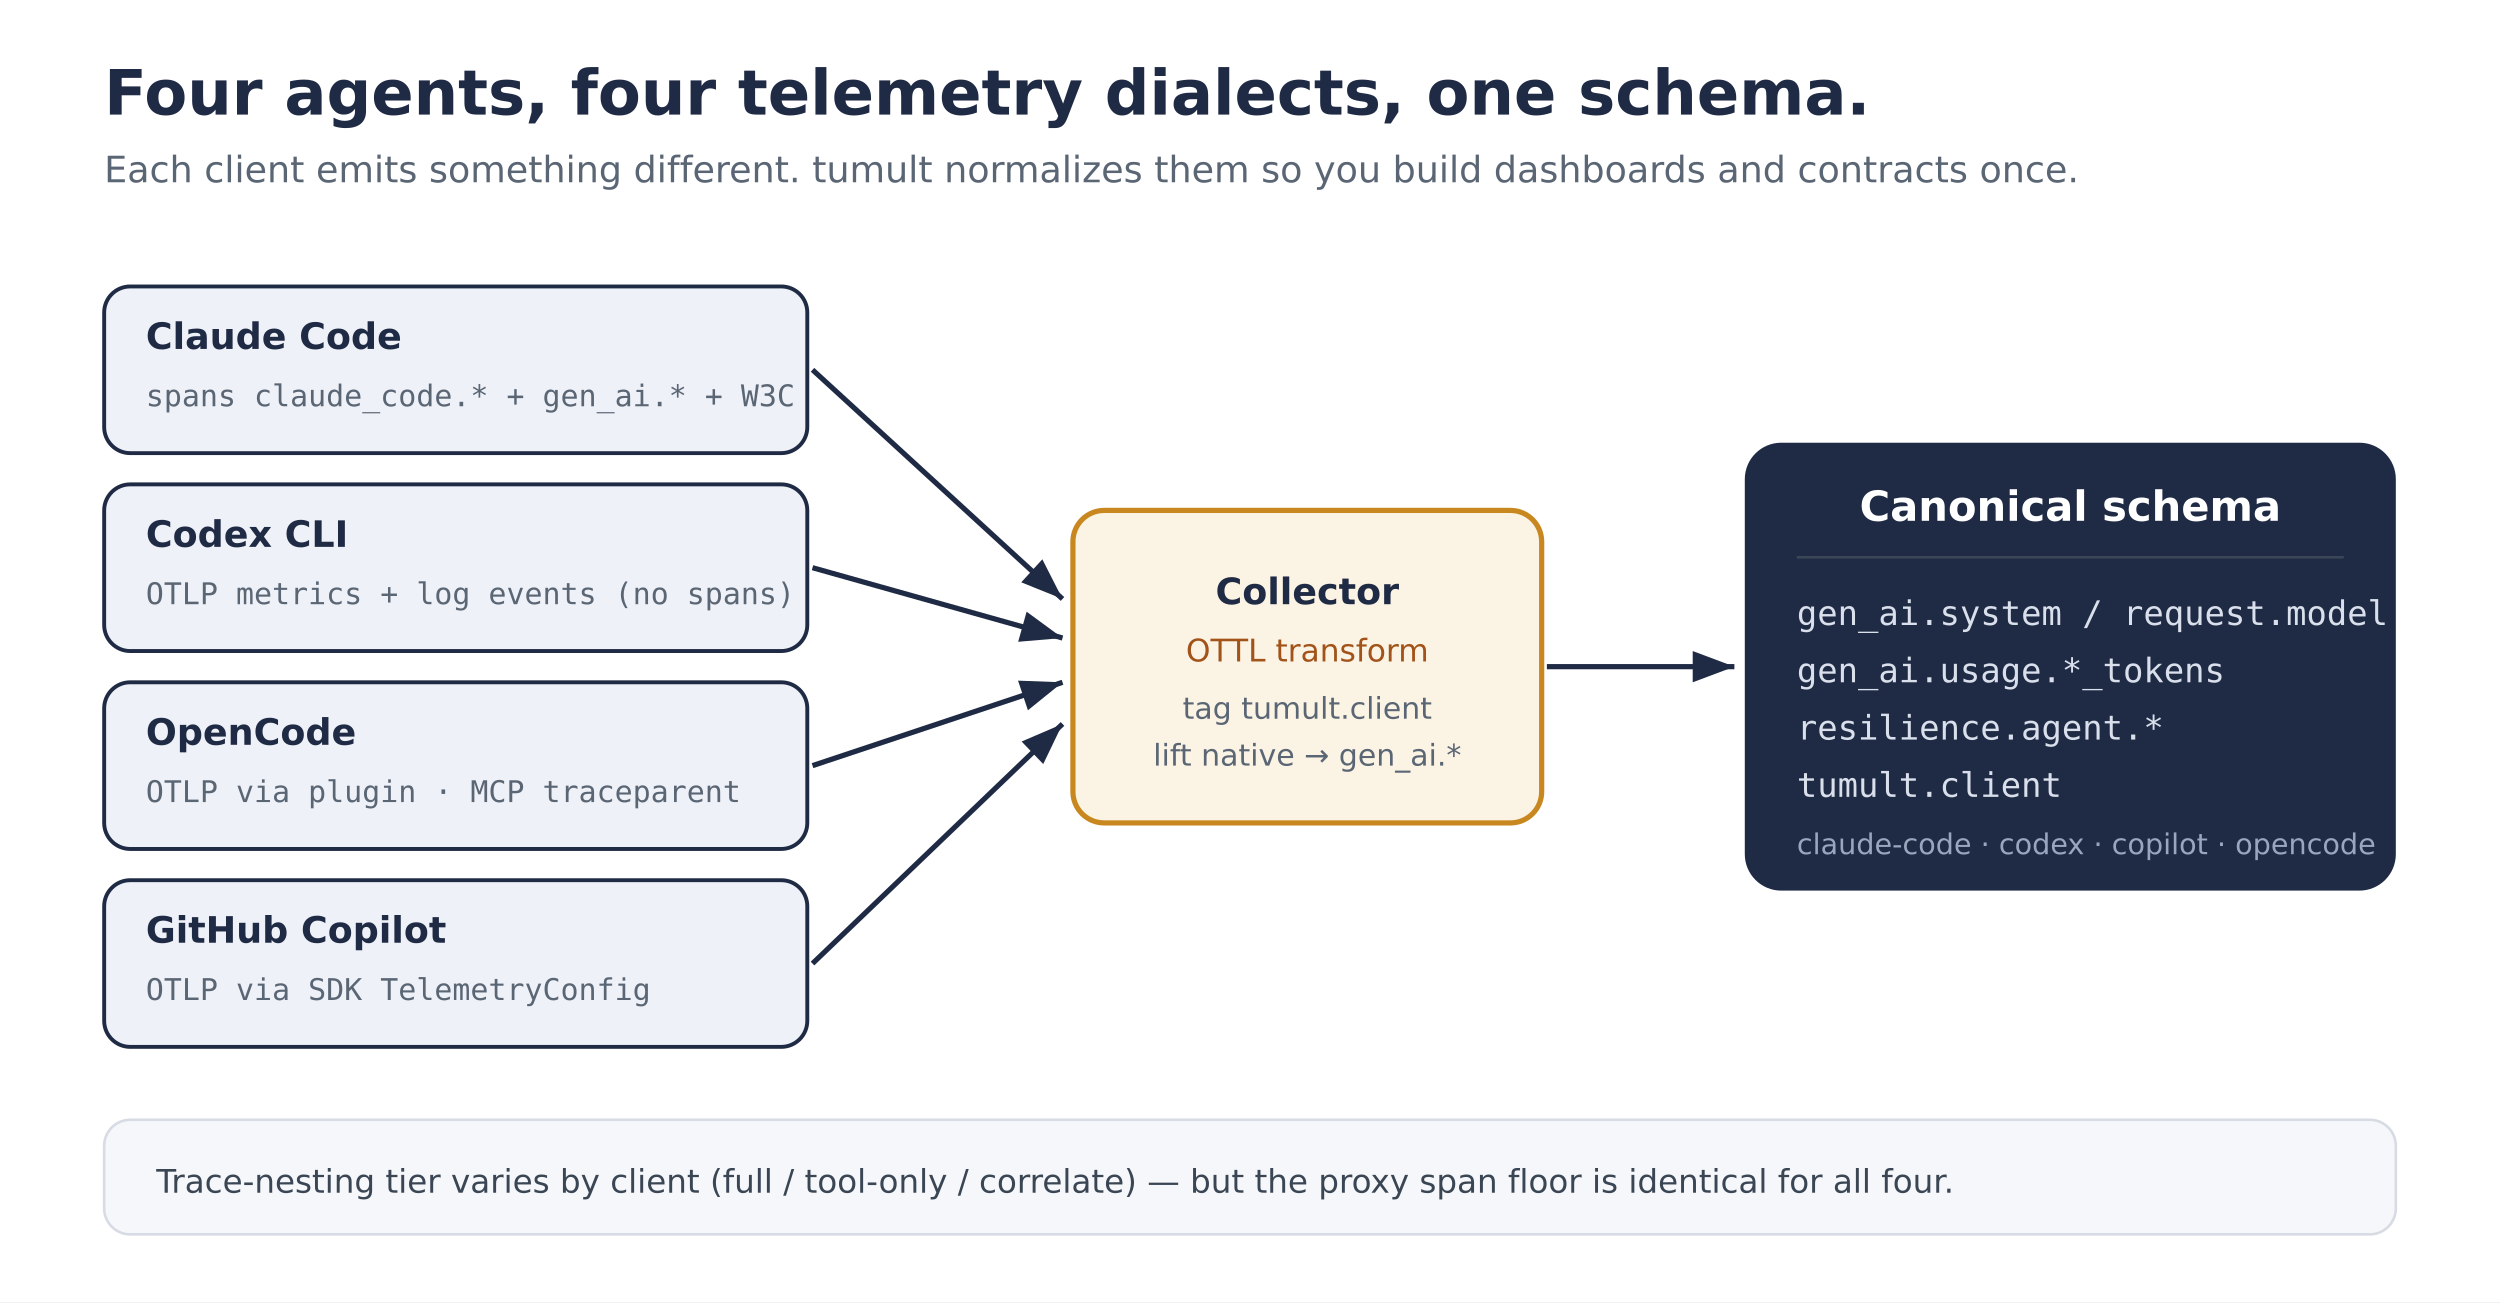
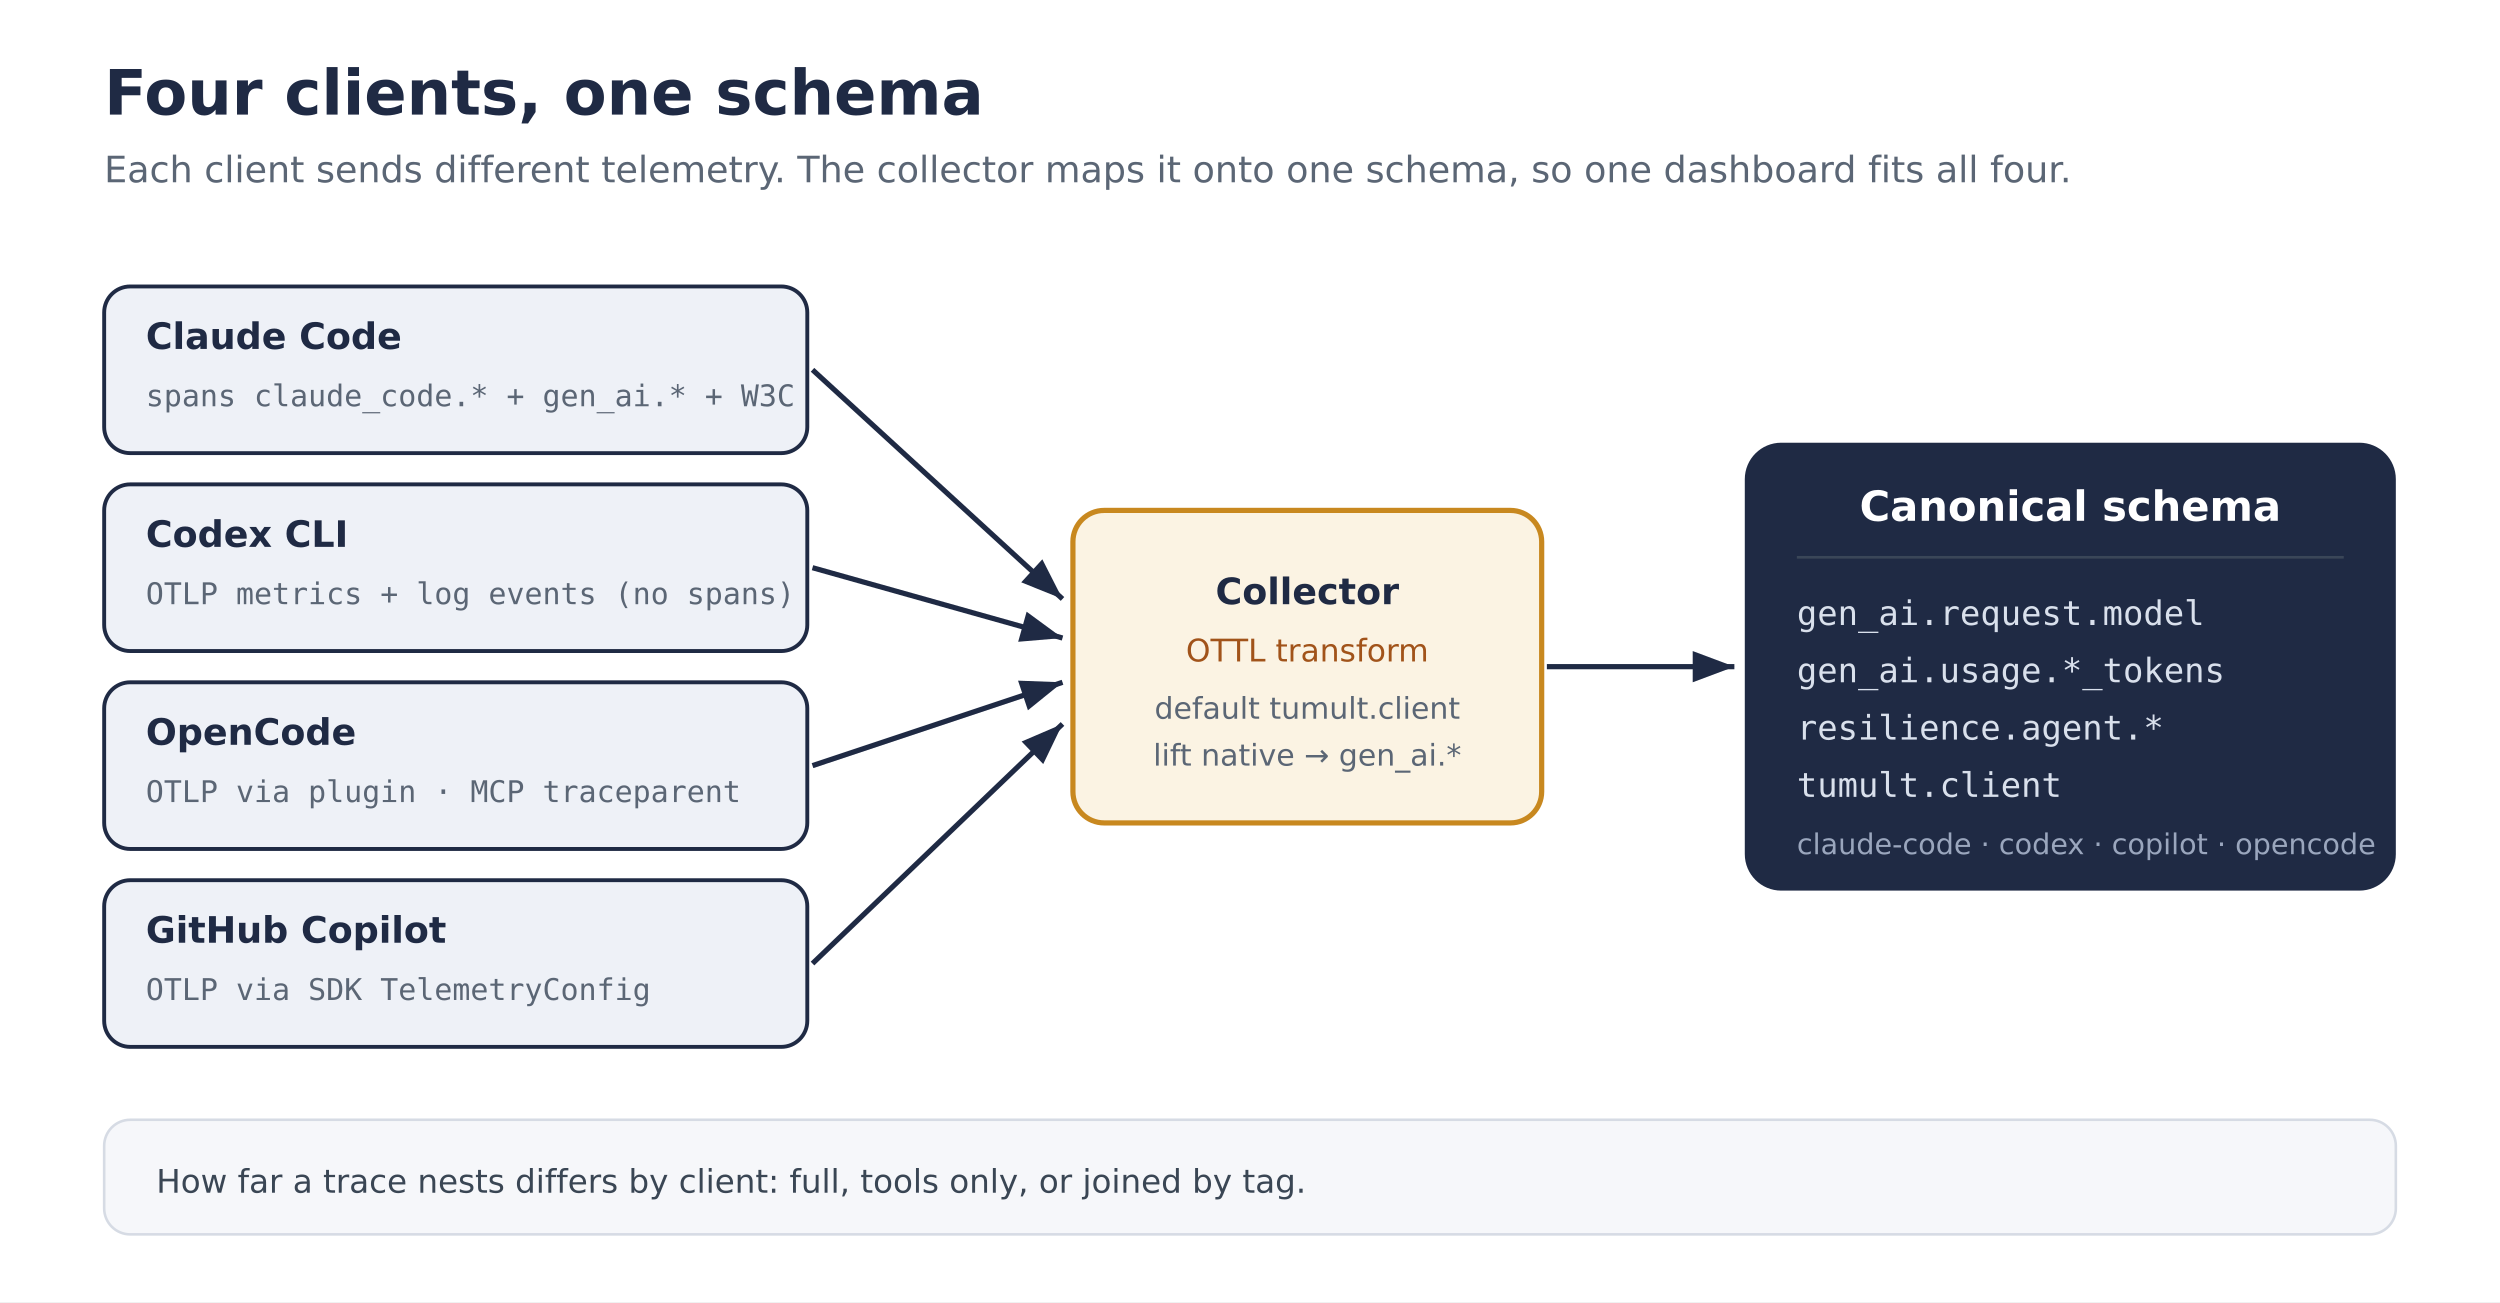
<svg xmlns="http://www.w3.org/2000/svg" width="960" height="500" viewBox="0 0 960 500" font-family="'DejaVu Sans','Segoe UI',sans-serif">
  <rect width="960" height="500" fill="#ffffff" />
  <style>
    .title{font-size:24px;font-weight:700;fill:#1f2a44}
    .sub{font-size:14px;fill:#5b6675}
    .name{font-size:14px;font-weight:700;fill:#1f2a44}
    .shape{font-size:11.5px;fill:#5b6675;font-family:monospace}
    .arr{stroke:#1f2a44;stroke-width:2;fill:none;marker-end:url(#a)}
    .canon{font-size:13px;fill:#d9e0ec;font-family:monospace}
  </style>
  <defs>
    <marker id="a" markerWidth="10" markerHeight="10" refX="8" refY="3" orient="auto">
      <path d="M0,0 L8,3 L0,6 Z" fill="#1f2a44" />
    </marker>
  </defs>
-   <text x="40" y="44" class="title">Four agents, four telemetry dialects, one schema.</text>
-   <text x="40" y="70" class="sub">Each client emits something different. tumult normalizes them so you build dashboards and contracts once.</text>
+   <text x="40" y="44" class="title">Four clients, one schema</text>
+   <text x="40" y="70" class="sub">Each client sends different telemetry. The collector maps it onto one schema, so one dashboard fits all four.</text>
  <g>
    <rect x="40" y="110" width="270" height="64" rx="10" fill="#eef1f7" stroke="#1f2a44" stroke-width="1.5" />
    <text x="56" y="134" class="name">Claude Code</text>
    <text x="56" y="156" class="shape">spans claude_code.* + gen_ai.* + W3C</text>
    <rect x="40" y="186" width="270" height="64" rx="10" fill="#eef1f7" stroke="#1f2a44" stroke-width="1.5" />
    <text x="56" y="210" class="name">Codex CLI</text>
    <text x="56" y="232" class="shape">OTLP metrics + log events (no spans)</text>
    <rect x="40" y="262" width="270" height="64" rx="10" fill="#eef1f7" stroke="#1f2a44" stroke-width="1.5" />
    <text x="56" y="286" class="name">OpenCode</text>
    <text x="56" y="308" class="shape">OTLP via plugin · MCP traceparent</text>
    <rect x="40" y="338" width="270" height="64" rx="10" fill="#eef1f7" stroke="#1f2a44" stroke-width="1.5" />
    <text x="56" y="362" class="name">GitHub Copilot</text>
    <text x="56" y="384" class="shape">OTLP via SDK TelemetryConfig</text>
  </g>
  <path class="arr" d="M312,142 L408,230" />
  <path class="arr" d="M312,218 L408,245" />
  <path class="arr" d="M312,294 L408,262" />
  <path class="arr" d="M312,370 L408,278" />
  <rect x="412" y="196" width="180" height="120" rx="12" fill="#fbf3e3" stroke="#c8881f" stroke-width="2" />
  <text x="502" y="232" text-anchor="middle" class="name">Collector</text>
  <text x="502" y="254" text-anchor="middle" font-size="12" fill="#a1531a">OTTL transform</text>
-   <text x="502" y="276" text-anchor="middle" font-size="11.5" fill="#5b6675">tag tumult.client</text>
+   <text x="502" y="276" text-anchor="middle" font-size="11.5" fill="#5b6675">default tumult.client</text>
  <text x="502" y="294" text-anchor="middle" font-size="11.5" fill="#5b6675">lift native → gen_ai.*</text>
  <path class="arr" d="M594,256 L666,256" />
  <rect x="670" y="170" width="250" height="172" rx="14" fill="#1f2a44" />
  <text x="795" y="200" text-anchor="middle" font-size="16" font-weight="700" fill="#ffffff">Canonical schema</text>
  <line x1="690" y1="214" x2="900" y2="214" stroke="#3a4658" />
-   <text x="690" y="240" class="canon">gen_ai.system / request.model</text>
+   <text x="690" y="240" class="canon">gen_ai.request.model</text>
  <text x="690" y="262" class="canon">gen_ai.usage.*_tokens</text>
  <text x="690" y="284" class="canon">resilience.agent.*</text>
  <text x="690" y="306" class="canon" fill="#f2c66a">tumult.client</text>
  <text x="690" y="328" font-size="11" fill="#9aa6bd">claude-code · codex · copilot · opencode</text>
  <rect x="40" y="430" width="880" height="44" rx="10" fill="#f6f7fa" stroke="#d6dbe4" />
-   <text x="60" y="458" font-size="12.5" fill="#3a4654">Trace-nesting tier varies by client (full / tool-only / correlate) — but the proxy span floor is identical for all four.</text>
+   <text x="60" y="458" font-size="12.5" fill="#3a4654">How far a trace nests differs by client: full, tools only, or joined by tag.</text>
</svg>
